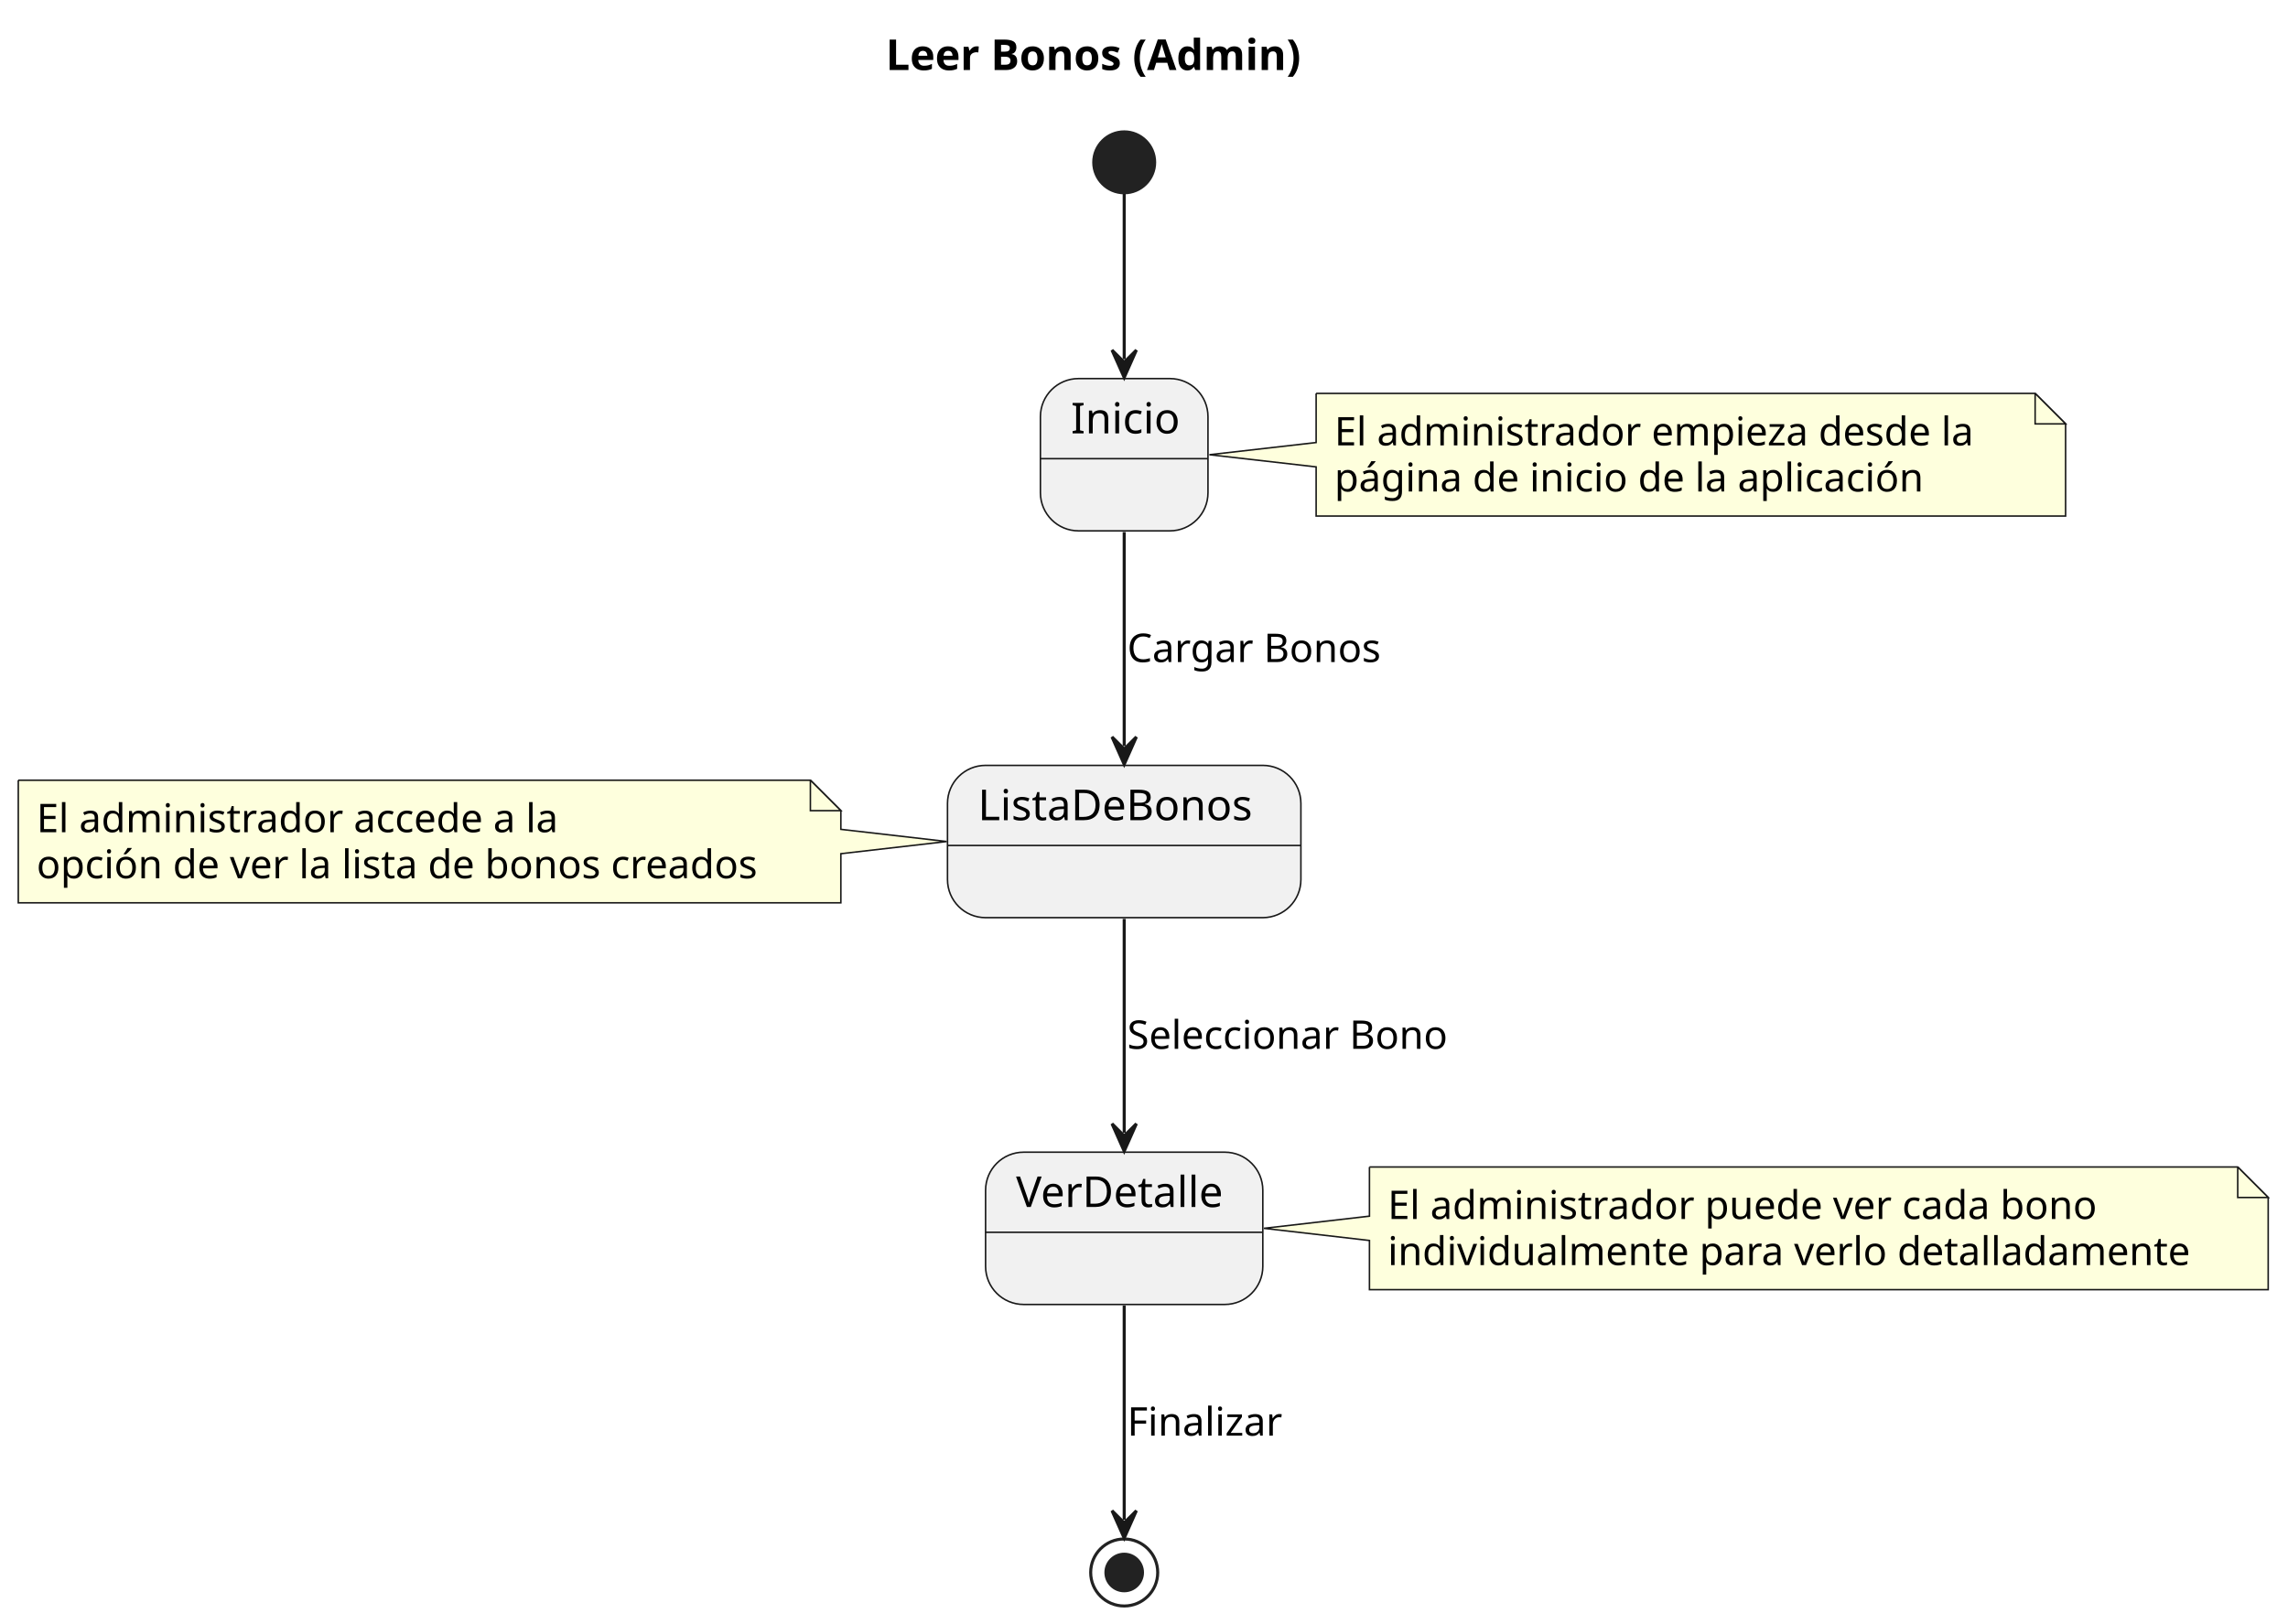
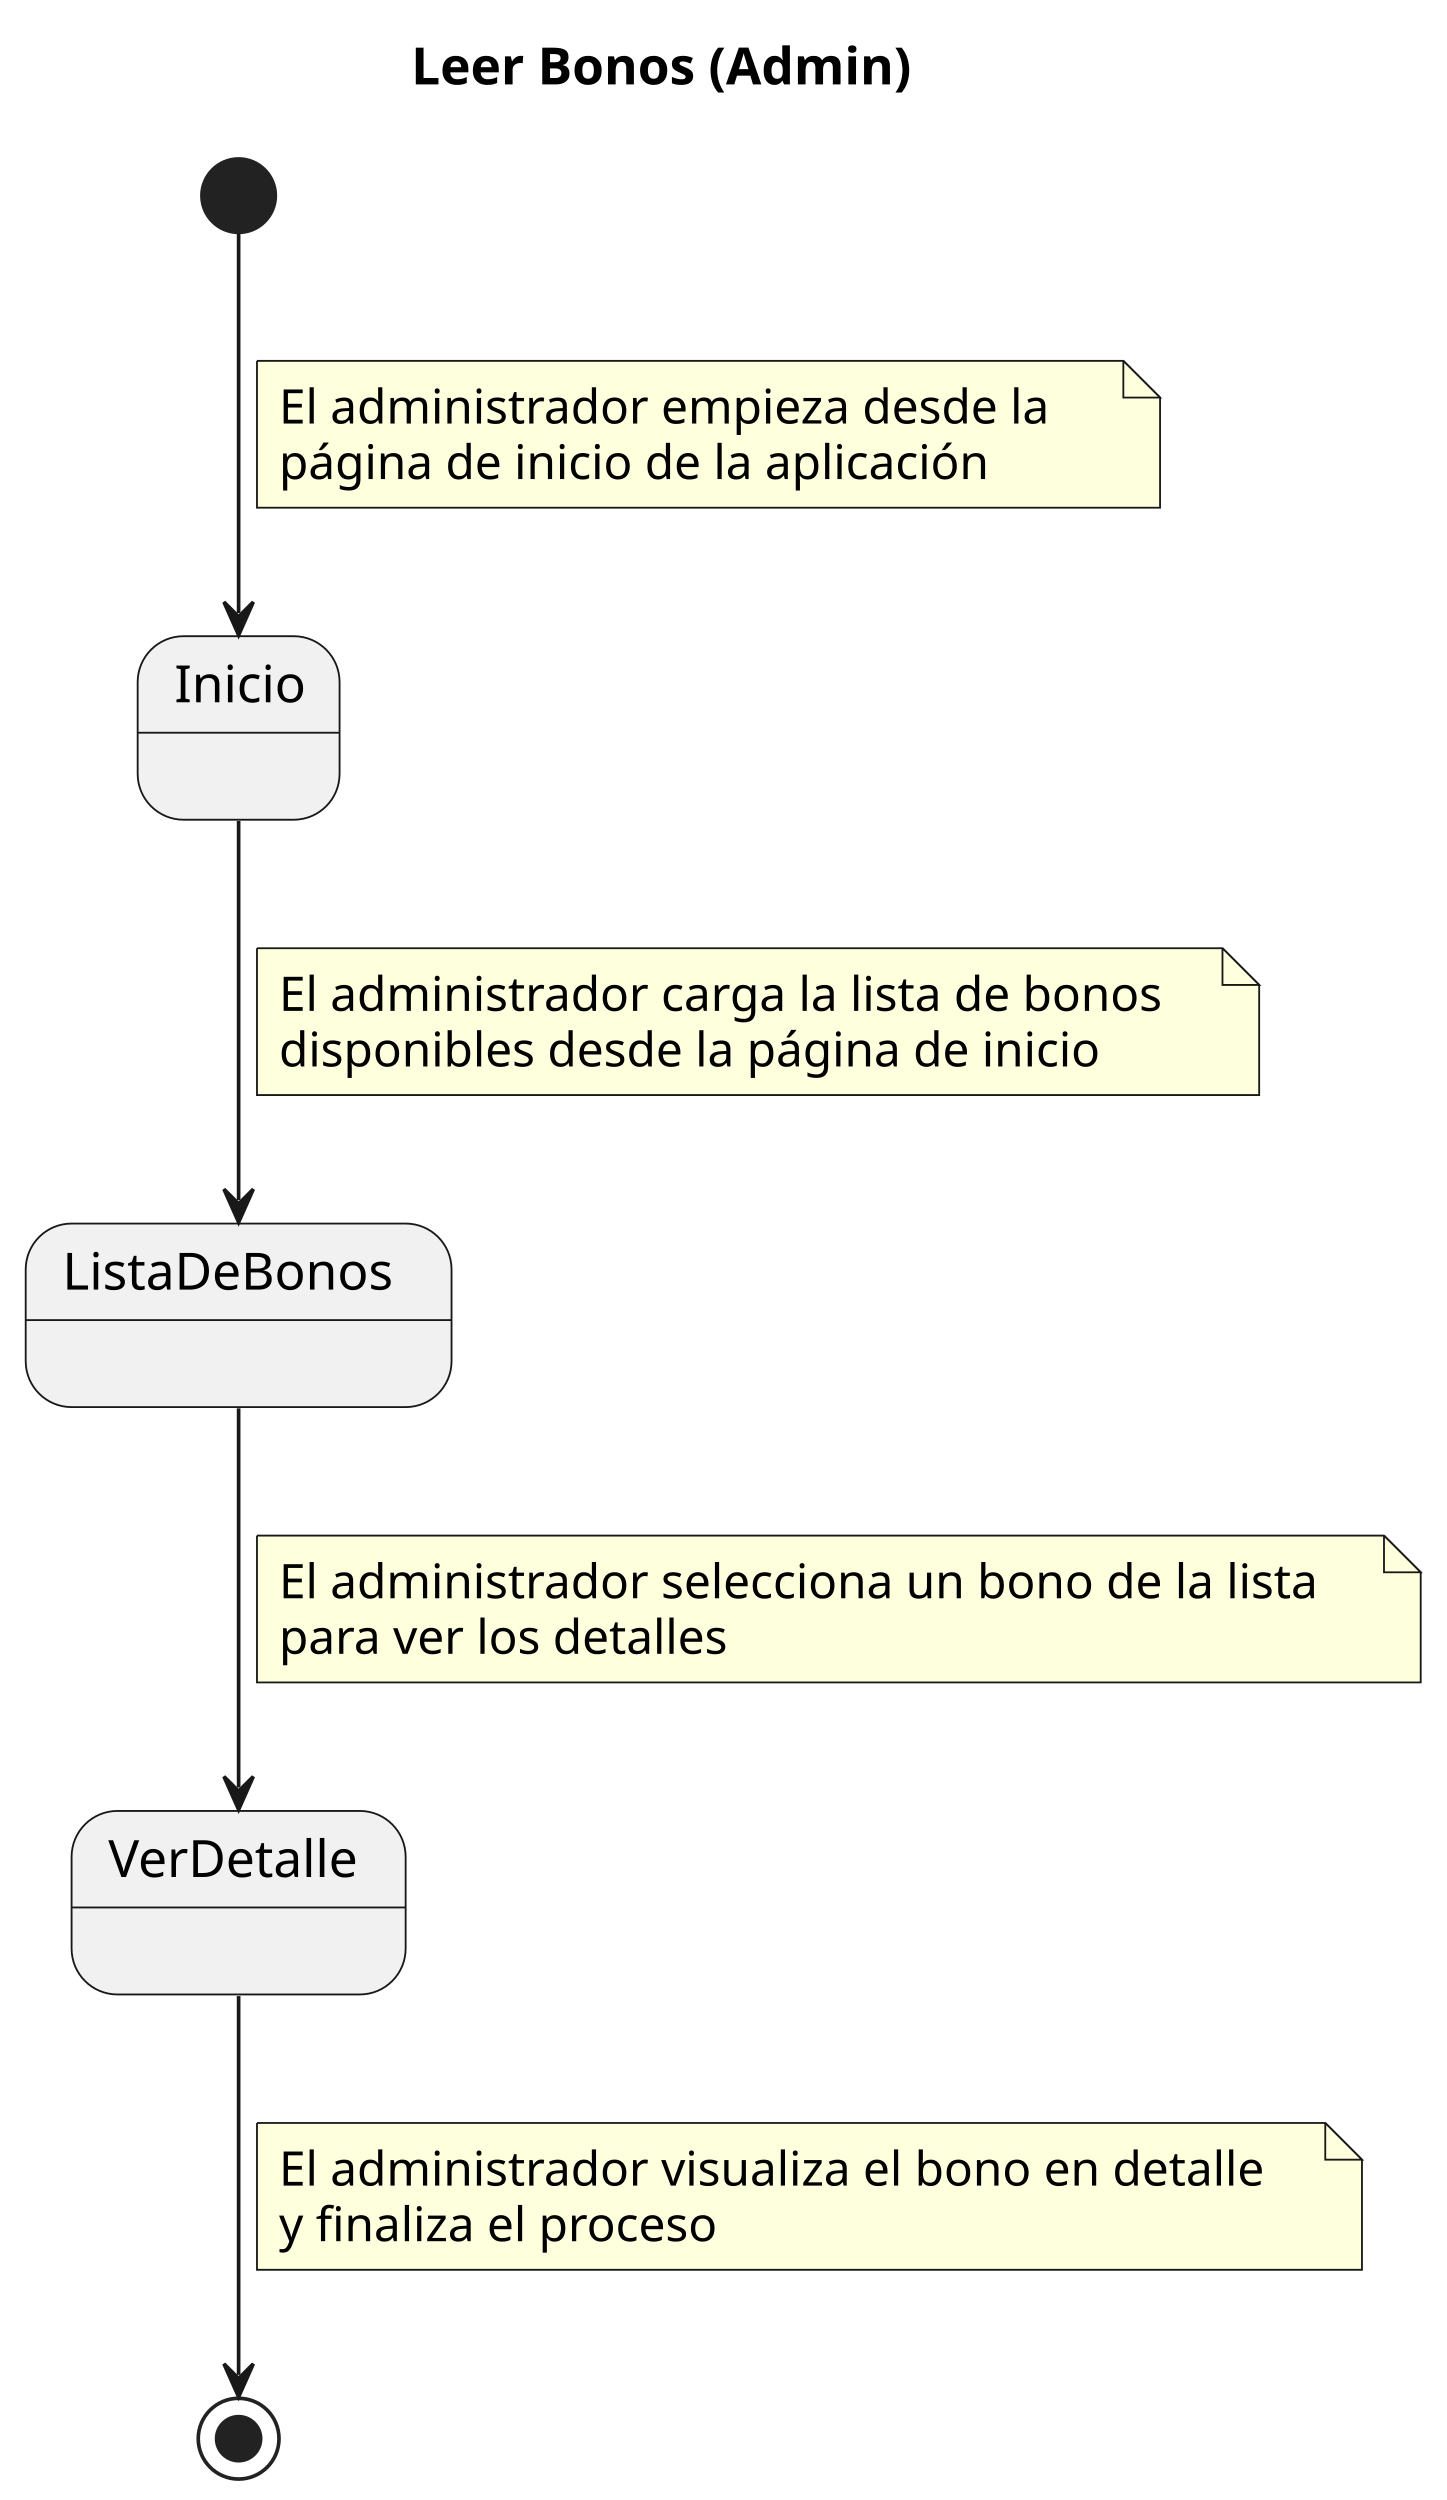
- <svg xmlns="http://www.w3.org/2000/svg" contentStyleType="text/css" height="533px" preserveAspectRatio="none" style="width:751px;height:533px;background:#FFFFFF;" version="1.1" viewBox="0 0 751 533" width="751px" zoomAndPan="magnify">
+ <svg xmlns="http://www.w3.org/2000/svg" contentStyleType="text/css" height="681px" preserveAspectRatio="none" style="width:394px;height:681px;background:#FFFFFF;" version="1.1" viewBox="0 0 394 681" width="394px" zoomAndPan="magnify">
  <defs />
  <g>
-     <text fill="#000000" font-family="sans-serif" font-size="14" font-weight="bold" lengthAdjust="spacing" textLength="156" x="290.75" y="22.995">Leer Bonos (Admin)</text>
-     <ellipse cx="369" cy="53.297" fill="#222222" rx="10" ry="10" style="stroke:#222222;stroke-width:1.0;" />
+     <text fill="#000000" font-family="sans-serif" font-size="14" font-weight="bold" lengthAdjust="spacing" textLength="156" x="112" y="22.995">Leer Bonos (Admin)</text>
+     <ellipse cx="65" cy="53.297" fill="#222222" rx="10" ry="10" style="stroke:#222222;stroke-width:1.0;" />
    <g id="Inicio">
-       <rect fill="#F1F1F1" height="50" rx="12.5" ry="12.5" style="stroke:#181818;stroke-width:0.5;" width="55" x="341.5" y="124.297" />
-       <line style="stroke:#181818;stroke-width:0.5;" x1="341.5" x2="396.5" y1="150.594" y2="150.594" />
-       <text fill="#000000" font-family="sans-serif" font-size="14" lengthAdjust="spacing" textLength="35" x="351.5" y="142.292">Inicio</text>
+       <rect fill="#F1F1F1" height="50" rx="12.5" ry="12.5" style="stroke:#181818;stroke-width:0.5;" width="55" x="37.5" y="173.297" />
+       <line style="stroke:#181818;stroke-width:0.5;" x1="37.5" x2="92.5" y1="199.594" y2="199.594" />
+       <text fill="#000000" font-family="sans-serif" font-size="14" lengthAdjust="spacing" textLength="35" x="47.5" y="191.292">Inicio</text>
    </g>
    <g id="ListaDeBonos">
-       <rect fill="#F1F1F1" height="50" rx="12.5" ry="12.5" style="stroke:#181818;stroke-width:0.5;" width="116" x="311" y="251.297" />
-       <line style="stroke:#181818;stroke-width:0.5;" x1="311" x2="427" y1="277.594" y2="277.594" />
-       <text fill="#000000" font-family="sans-serif" font-size="14" lengthAdjust="spacing" textLength="96" x="321" y="269.292">ListaDeBonos</text>
-     </g>
-     <g id="elem_GMN7">
-       <path d="M432,129.167 L432,145.297 L396.97,149.297 L432,153.297 L432,169.433 A0,0 0 0 0 432,169.433 L678,169.433 A0,0 0 0 0 678,169.433 L678,139.167 L668,129.167 L432,129.167 A0,0 0 0 0 432,129.167 " fill="#FEFFDD" style="stroke:#181818;stroke-width:0.5;" />
-       <path d="M668,129.167 L668,139.167 L678,139.167 L668,129.167 " fill="#FEFFDD" style="stroke:#181818;stroke-width:0.5;" />
-       <text fill="#000000" font-family="sans-serif" font-size="13" lengthAdjust="spacing" textLength="221" x="438" y="146.234">El administrador empieza desde la</text>
-       <text fill="#000000" font-family="sans-serif" font-size="13" lengthAdjust="spacing" textLength="201" x="438" y="161.367">página de inicio de la aplicación</text>
+       <rect fill="#F1F1F1" height="50" rx="12.5" ry="12.5" style="stroke:#181818;stroke-width:0.5;" width="116" x="7" y="333.297" />
+       <line style="stroke:#181818;stroke-width:0.5;" x1="7" x2="123" y1="359.594" y2="359.594" />
+       <text fill="#000000" font-family="sans-serif" font-size="14" lengthAdjust="spacing" textLength="96" x="17" y="351.292">ListaDeBonos</text>
    </g>
    <g id="VerDetalle">
-       <rect fill="#F1F1F1" height="50" rx="12.5" ry="12.5" style="stroke:#181818;stroke-width:0.5;" width="91" x="323.5" y="378.297" />
-       <line style="stroke:#181818;stroke-width:0.5;" x1="323.5" x2="414.5" y1="404.594" y2="404.594" />
-       <text fill="#000000" font-family="sans-serif" font-size="14" lengthAdjust="spacing" textLength="71" x="333.5" y="396.292">VerDetalle</text>
+       <rect fill="#F1F1F1" height="50" rx="12.5" ry="12.5" style="stroke:#181818;stroke-width:0.5;" width="91" x="19.5" y="493.297" />
+       <line style="stroke:#181818;stroke-width:0.5;" x1="19.5" x2="110.5" y1="519.594" y2="519.594" />
+       <text fill="#000000" font-family="sans-serif" font-size="14" lengthAdjust="spacing" textLength="71" x="29.5" y="511.292">VerDetalle</text>
    </g>
-     <g id="elem_GMN12">
-       <path d="M6,256.167 L6,296.433 A0,0 0 0 0 6,296.433 L276,296.433 A0,0 0 0 0 276,296.433 L276,280.297 L310.75,276.297 L276,272.297 L276,266.167 L266,256.167 L6,256.167 A0,0 0 0 0 6,256.167 " fill="#FEFFDD" style="stroke:#181818;stroke-width:0.5;" />
-       <path d="M266,256.167 L266,266.167 L276,266.167 L266,256.167 " fill="#FEFFDD" style="stroke:#181818;stroke-width:0.5;" />
-       <text fill="#000000" font-family="sans-serif" font-size="13" lengthAdjust="spacing" textLength="181" x="12" y="273.234">El administrador accede a la</text>
-       <text fill="#000000" font-family="sans-serif" font-size="13" lengthAdjust="spacing" textLength="249" x="12" y="288.367">opción de ver la lista de bonos creados</text>
-     </g>
-     <ellipse cx="369" cy="516.297" fill="none" rx="11" ry="11" style="stroke:#222222;stroke-width:1.0;" />
-     <ellipse cx="369" cy="516.297" fill="#222222" rx="6" ry="6" style="stroke:#222222;stroke-width:1.0;" />
-     <g id="elem_GMN17">
-       <path d="M449.5,383.167 L449.5,399.297 L414.87,403.297 L449.5,407.297 L449.5,423.433 A0,0 0 0 0 449.5,423.433 L744.5,423.433 A0,0 0 0 0 744.5,423.433 L744.5,393.167 L734.5,383.167 L449.5,383.167 A0,0 0 0 0 449.5,383.167 " fill="#FEFFDD" style="stroke:#181818;stroke-width:0.5;" />
-       <path d="M734.5,383.167 L734.5,393.167 L744.5,393.167 L734.5,383.167 " fill="#FEFFDD" style="stroke:#181818;stroke-width:0.5;" />
-       <text fill="#000000" font-family="sans-serif" font-size="13" lengthAdjust="spacing" textLength="243" x="455.5" y="400.234">El administrador puede ver cada bono</text>
-       <text fill="#000000" font-family="sans-serif" font-size="13" lengthAdjust="spacing" textLength="274" x="455.5" y="415.367">individualmente para verlo detalladamente</text>
-     </g>
+     <ellipse cx="65" cy="664.297" fill="none" rx="11" ry="11" style="stroke:#222222;stroke-width:1.0;" />
+     <ellipse cx="65" cy="664.297" fill="#222222" rx="6" ry="6" style="stroke:#222222;stroke-width:1.0;" />
    <g id="link_*start*_Inicio">
-       <path d="M369,63.657 C369,77.587 369,98.247 369,117.947 " fill="none" id="*start*-to-Inicio" style="stroke:#181818;stroke-width:1.0;" />
-       <polygon fill="#181818" points="369,123.947,373,114.947,369,118.947,365,114.947,369,123.947" style="stroke:#181818;stroke-width:1.0;" />
+       <path d="M65,63.677 C65,85.617 65,134.817 65,166.987 " fill="none" id="*start*-to-Inicio" style="stroke:#181818;stroke-width:1.0;" />
+       <polygon fill="#181818" points="65,172.987,69,163.987,65,167.987,61,163.987,65,172.987" style="stroke:#181818;stroke-width:1.0;" />
+       <path d="M70,98.297 L70,138.297 L316,138.297 L316,108.297 L306,98.297 L70,98.297 " fill="#FEFFDD" style="stroke:#181818;stroke-width:0.5;" />
+       <path d="M306,98.297 L306,108.297 L316,108.297 L306,98.297 " fill="#FEFFDD" style="stroke:#181818;stroke-width:0.5;" />
+       <text fill="#000000" font-family="sans-serif" font-size="13" lengthAdjust="spacing" textLength="221" x="76" y="115.364">El administrador empieza desde la</text>
+       <text fill="#000000" font-family="sans-serif" font-size="13" lengthAdjust="spacing" textLength="201" x="76" y="130.497">página de inicio de la aplicación</text>
    </g>
    <g id="link_Inicio_ListaDeBonos">
-       <path d="M369,174.697 C369,196.717 369,222.957 369,244.957 " fill="none" id="Inicio-to-ListaDeBonos" style="stroke:#181818;stroke-width:1.0;" />
-       <polygon fill="#181818" points="369,250.957,373,241.957,369,245.957,365,241.957,369,250.957" style="stroke:#181818;stroke-width:1.0;" />
-       <text fill="#000000" font-family="sans-serif" font-size="13" lengthAdjust="spacing" textLength="87" x="370" y="217.364">Cargar Bonos</text>
+       <path d="M65,223.637 C65,253.327 65,297.227 65,326.927 " fill="none" id="Inicio-to-ListaDeBonos" style="stroke:#181818;stroke-width:1.0;" />
+       <polygon fill="#181818" points="65,332.927,69,323.927,65,327.927,61,323.927,65,332.927" style="stroke:#181818;stroke-width:1.0;" />
+       <path d="M70,258.297 L70,298.297 L343,298.297 L343,268.297 L333,258.297 L70,258.297 " fill="#FEFFDD" style="stroke:#181818;stroke-width:0.5;" />
+       <path d="M333,258.297 L333,268.297 L343,268.297 L333,258.297 " fill="#FEFFDD" style="stroke:#181818;stroke-width:0.5;" />
+       <text fill="#000000" font-family="sans-serif" font-size="13" lengthAdjust="spacing" textLength="252" x="76" y="275.364">El administrador carga la lista de bonos</text>
+       <text fill="#000000" font-family="sans-serif" font-size="13" lengthAdjust="spacing" textLength="232" x="76" y="290.497">disponibles desde la página de inicio</text>
    </g>
    <g id="link_ListaDeBonos_VerDetalle">
-       <path d="M369,301.697 C369,323.717 369,349.957 369,371.957 " fill="none" id="ListaDeBonos-to-VerDetalle" style="stroke:#181818;stroke-width:1.0;" />
-       <polygon fill="#181818" points="369,377.957,373,368.957,369,372.957,365,368.957,369,377.957" style="stroke:#181818;stroke-width:1.0;" />
-       <text fill="#000000" font-family="sans-serif" font-size="13" lengthAdjust="spacing" textLength="111" x="370" y="344.364">Seleccionar Bono</text>
+       <path d="M65,383.637 C65,413.327 65,457.227 65,486.927 " fill="none" id="ListaDeBonos-to-VerDetalle" style="stroke:#181818;stroke-width:1.0;" />
+       <polygon fill="#181818" points="65,492.927,69,483.927,65,487.927,61,483.927,65,492.927" style="stroke:#181818;stroke-width:1.0;" />
+       <path d="M70,418.297 L70,458.297 L387,458.297 L387,428.297 L377,418.297 L70,418.297 " fill="#FEFFDD" style="stroke:#181818;stroke-width:0.5;" />
+       <path d="M377,418.297 L377,428.297 L387,428.297 L377,418.297 " fill="#FEFFDD" style="stroke:#181818;stroke-width:0.5;" />
+       <text fill="#000000" font-family="sans-serif" font-size="13" lengthAdjust="spacing" textLength="296" x="76" y="435.364">El administrador selecciona un bono de la lista</text>
+       <text fill="#000000" font-family="sans-serif" font-size="13" lengthAdjust="spacing" textLength="129" x="76" y="450.497">para ver los detalles</text>
    </g>
    <g id="link_VerDetalle_*end*">
-       <path d="M369,428.657 C369,452.527 369,481.757 369,499.007 " fill="none" id="VerDetalle-to-*end*" style="stroke:#181818;stroke-width:1.0;" />
-       <polygon fill="#181818" points="369,505.007,373,496.007,369,500.007,365,496.007,369,505.007" style="stroke:#181818;stroke-width:1.0;" />
-       <text fill="#000000" font-family="sans-serif" font-size="13" lengthAdjust="spacing" textLength="52" x="370" y="471.364">Finalizar</text>
+       <path d="M65,543.727 C65,575.657 65,624.197 65,646.907 " fill="none" id="VerDetalle-to-*end*" style="stroke:#181818;stroke-width:1.0;" />
+       <polygon fill="#181818" points="65,652.907,69,643.907,65,647.907,61,643.907,65,652.907" style="stroke:#181818;stroke-width:1.0;" />
+       <path d="M70,578.297 L70,618.297 L371,618.297 L371,588.297 L361,578.297 L70,578.297 " fill="#FEFFDD" style="stroke:#181818;stroke-width:0.5;" />
+       <path d="M361,578.297 L361,588.297 L371,588.297 L361,578.297 " fill="#FEFFDD" style="stroke:#181818;stroke-width:0.5;" />
+       <text fill="#000000" font-family="sans-serif" font-size="13" lengthAdjust="spacing" textLength="280" x="76" y="595.364">El administrador visualiza el bono en detalle</text>
+       <text fill="#000000" font-family="sans-serif" font-size="13" lengthAdjust="spacing" textLength="125" x="76" y="610.497">y finaliza el proceso</text>
    </g>
  </g>
</svg>
